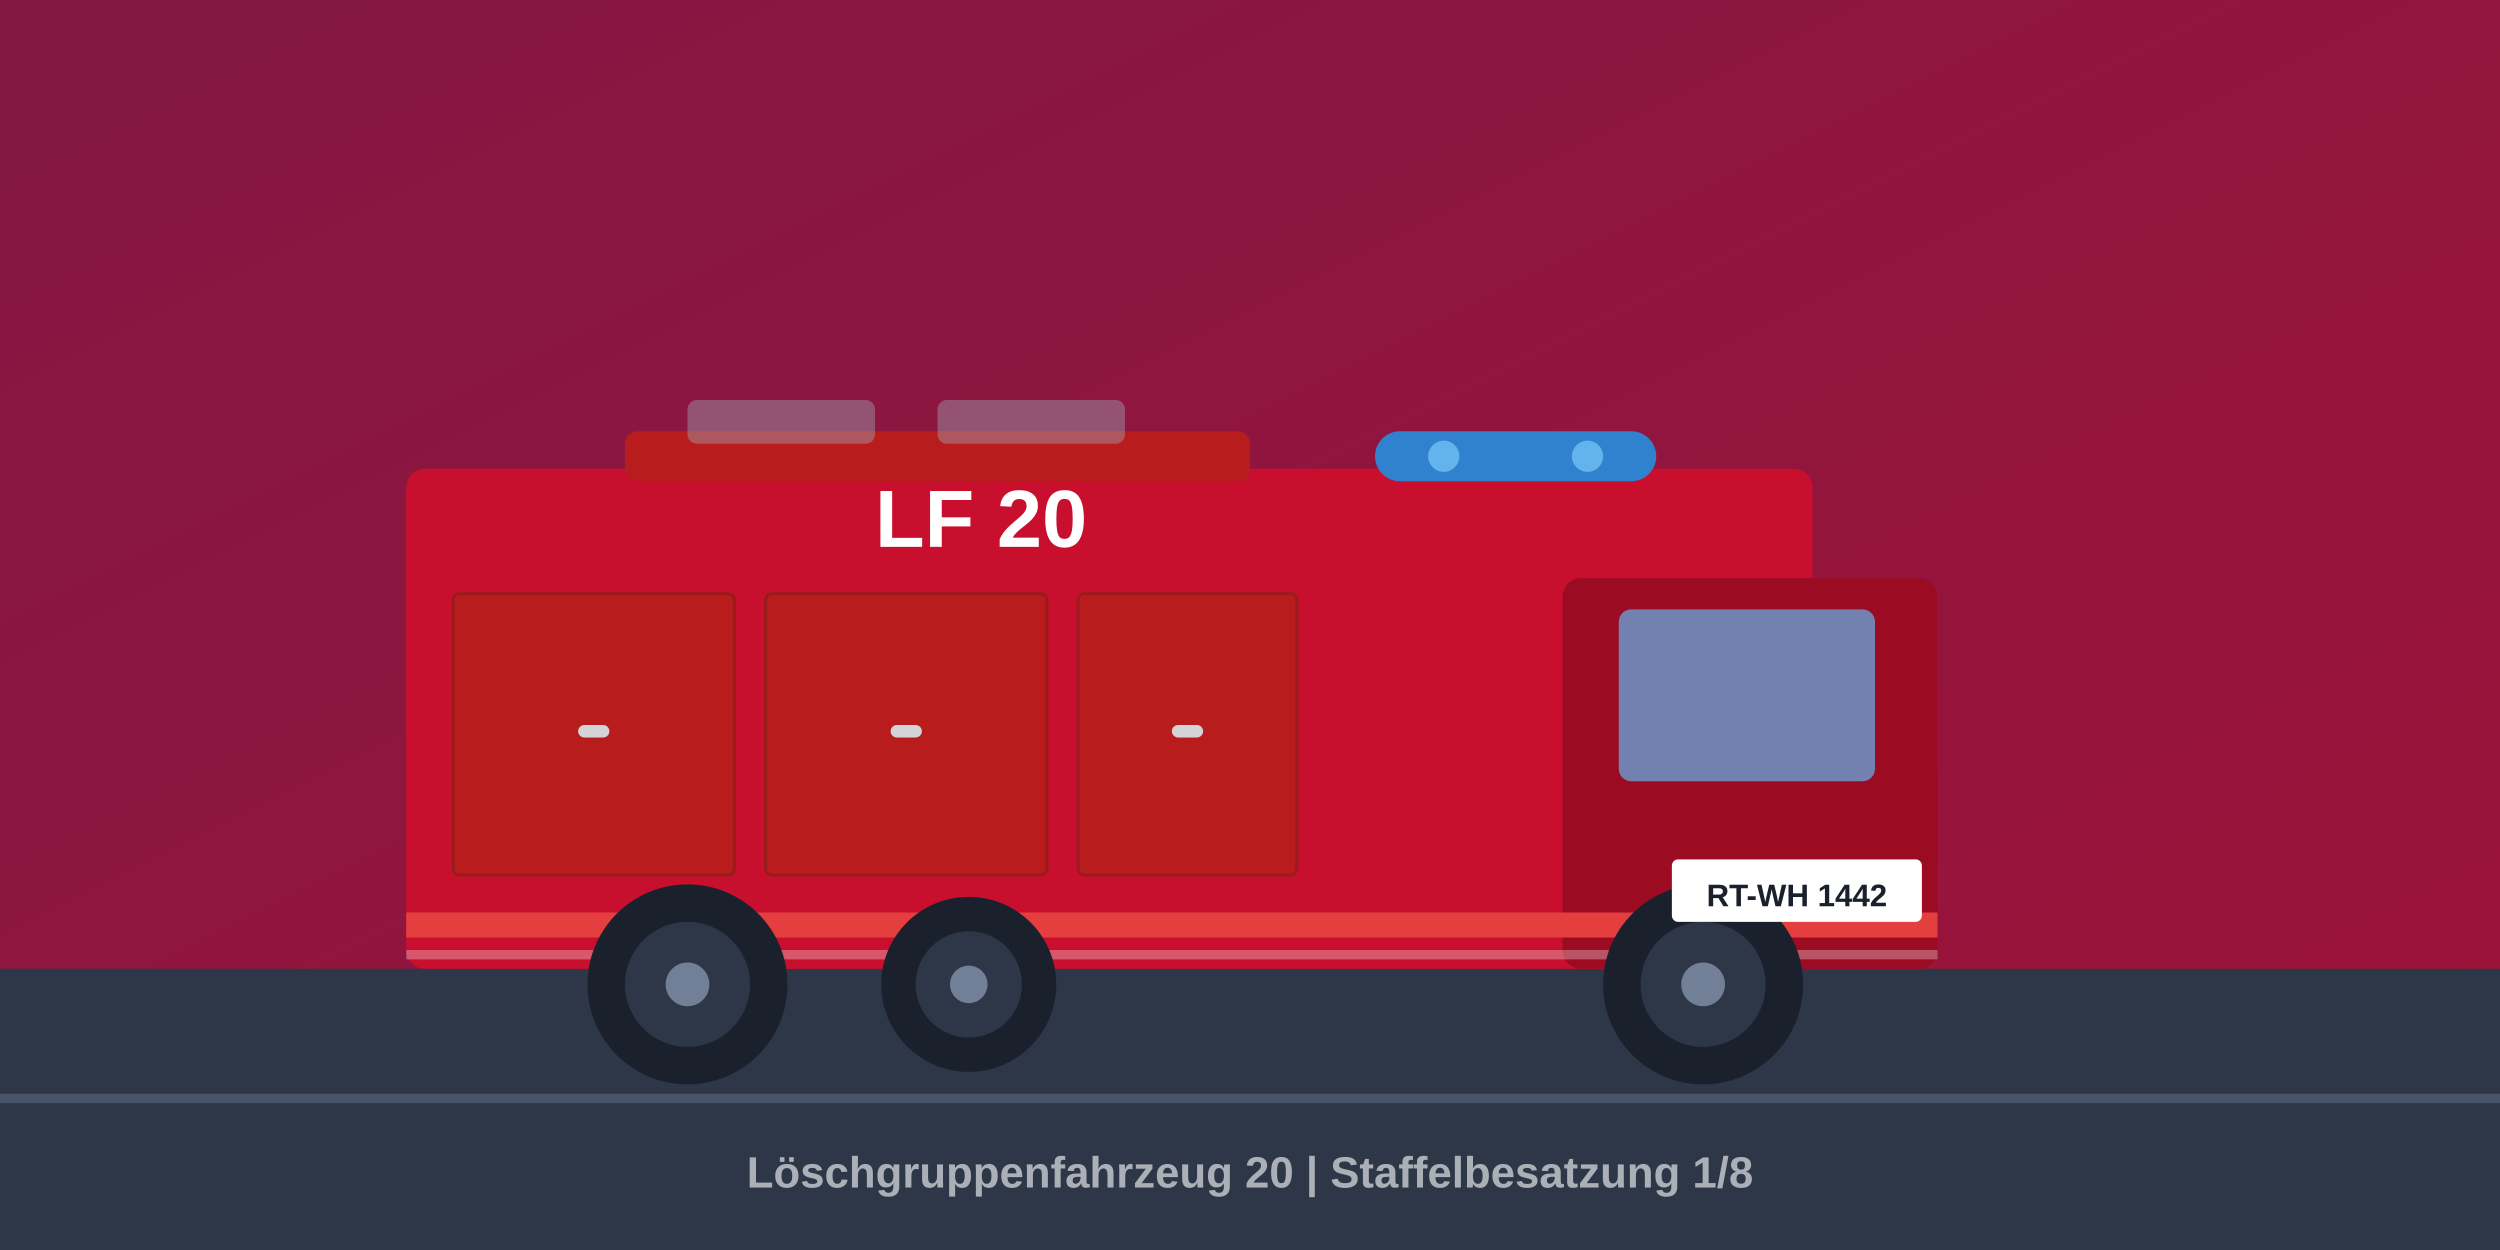
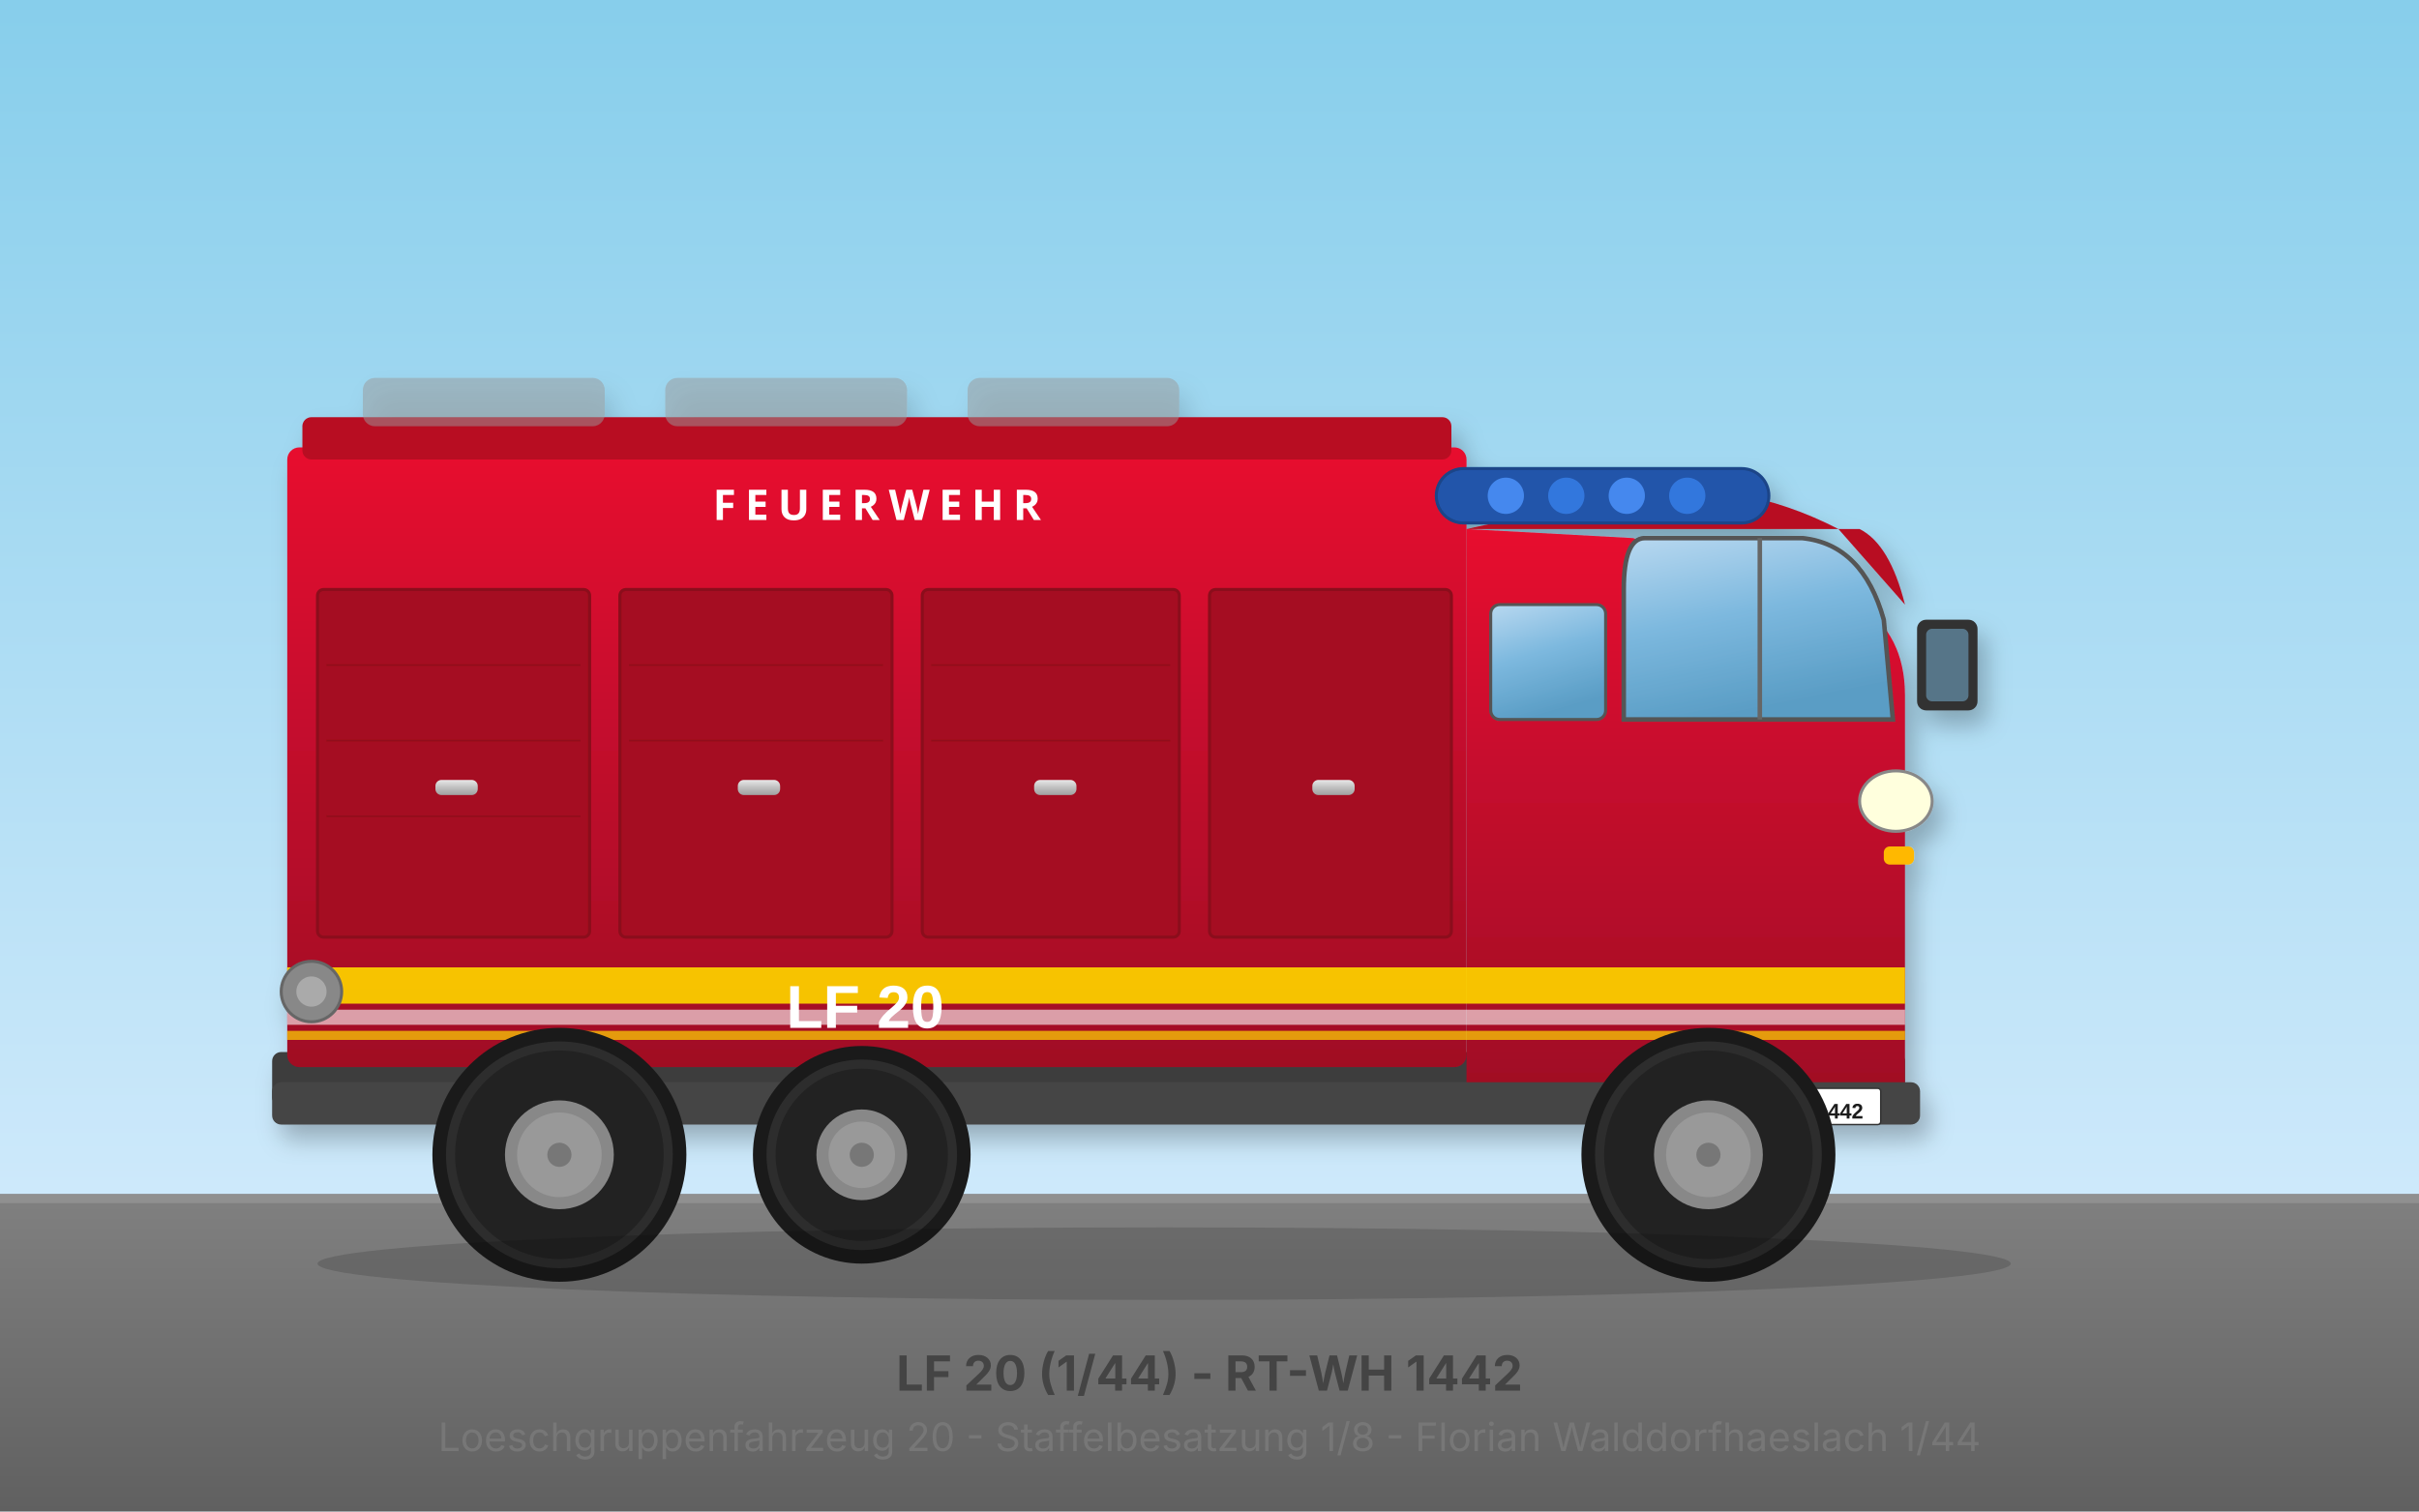
- <svg xmlns="http://www.w3.org/2000/svg" viewBox="0 0 800 400">
+ <svg xmlns="http://www.w3.org/2000/svg" viewBox="0 0 800 500">
  <defs>
-     <linearGradient id="bg" x1="0" y1="0" x2="1" y2="1">
-       <stop offset="0%" stop-color="#831843" />
-       <stop offset="100%" stop-color="#9f1239" />
+     <linearGradient id="sky" x1="0" y1="0" x2="0" y2="1">
+       <stop offset="0%" stop-color="#87CEEB" />
+       <stop offset="100%" stop-color="#E0F0FF" />
    </linearGradient>
+     <linearGradient id="body" x1="0" y1="0" x2="0" y2="1">
+       <stop offset="0%" stop-color="#E8102E" />
+       <stop offset="40%" stop-color="#C8102E" />
+       <stop offset="100%" stop-color="#A00D24" />
+     </linearGradient>
+     <linearGradient id="glass" x1="0" y1="0" x2="0.3" y2="1">
+       <stop offset="0%" stop-color="#B8D8F0" />
+       <stop offset="50%" stop-color="#7CB8DE" />
+       <stop offset="100%" stop-color="#5A9DC5" />
+     </linearGradient>
+     <linearGradient id="chr" x1="0" y1="0" x2="0" y2="1">
+       <stop offset="0%" stop-color="#E8E8E8" />
+       <stop offset="50%" stop-color="#C0C0C0" />
+       <stop offset="100%" stop-color="#A0A0A0" />
+     </linearGradient>
+     <linearGradient id="gnd" x1="0" y1="0" x2="0" y2="1">
+       <stop offset="0%" stop-color="#808080" />
+       <stop offset="100%" stop-color="#606060" />
+     </linearGradient>
+     <filter id="sh">
+       <feDropShadow dx="3" dy="5" stdDeviation="4" flood-color="#00000040" />
+     </filter>
  </defs>
-   <rect width="800" height="400" fill="url(#bg)" />
-   <rect x="0" y="310" width="800" height="90" fill="#2d3748" />
-   <rect x="0" y="350" width="800" height="3" fill="#718096" opacity="0.4" />
-   <rect x="130" y="150" width="450" height="160" rx="6" fill="#C8102E" />
-   <rect x="145" y="190" width="90" height="90" rx="2" fill="#B91C1C" stroke="#991B1B" stroke-width="1" />
-   <rect x="245" y="190" width="90" height="90" rx="2" fill="#B91C1C" stroke="#991B1B" stroke-width="1" />
-   <rect x="345" y="190" width="70" height="90" rx="2" fill="#B91C1C" stroke="#991B1B" stroke-width="1" />
-   <rect x="185" y="232" width="10" height="4" rx="2" fill="#D4D4D8" />
-   <rect x="285" y="232" width="10" height="4" rx="2" fill="#D4D4D8" />
-   <rect x="375" y="232" width="10" height="4" rx="2" fill="#D4D4D8" />
-   <rect x="500" y="185" width="120" height="125" rx="6" fill="#9B0B22" />
-   <rect x="518" y="195" width="82" height="55" rx="4" fill="#63B3ED" opacity="0.7" />
-   <rect x="200" y="138" width="200" height="16" rx="4" fill="#B91C1C" />
-   <rect x="440" y="138" width="90" height="16" rx="8" fill="#3182CE" />
-   <circle cx="462" cy="146" r="5" fill="#63B3ED" />
-   <circle cx="508" cy="146" r="5" fill="#63B3ED" />
-   <rect x="220" y="128" width="60" height="14" rx="3" fill="#A0AEC0" opacity="0.4" />
-   <rect x="300" y="128" width="60" height="14" rx="3" fill="#A0AEC0" opacity="0.4" />
-   <text x="280" y="175" font-family="Arial, sans-serif" font-weight="bold" font-size="26" fill="white">LF 20</text>
-   <rect x="130" y="292" width="490" height="8" fill="#E53E3E" />
-   <rect x="130" y="304" width="490" height="3" fill="white" opacity="0.3" />
-   <circle cx="220" cy="315" r="32" fill="#1a202c" />
-   <circle cx="220" cy="315" r="20" fill="#2d3748" />
-   <circle cx="220" cy="315" r="7" fill="#718096" />
-   <circle cx="310" cy="315" r="28" fill="#1a202c" />
-   <circle cx="310" cy="315" r="17" fill="#2d3748" />
-   <circle cx="310" cy="315" r="6" fill="#718096" />
-   <circle cx="545" cy="315" r="32" fill="#1a202c" />
-   <circle cx="545" cy="315" r="20" fill="#2d3748" />
-   <circle cx="545" cy="315" r="7" fill="#718096" />
-   <rect x="535" y="275" width="80" height="20" rx="2" fill="white" />
-   <text x="575" y="290" font-family="Arial, sans-serif" font-weight="bold" font-size="10" fill="#1a202c" text-anchor="middle">RT-WH 1442</text>
-   <text x="400" y="380" font-family="Arial, sans-serif" font-weight="bold" font-size="14" fill="white" opacity="0.6" text-anchor="middle">Löschgruppenfahrzeug 20 | Staffelbesatzung 1/8</text>
+   <rect width="800" height="500" fill="url(#sky)" />
+   <rect x="0" y="395" width="800" height="105" fill="url(#gnd)" />
+   <rect x="0" y="395" width="800" height="3" fill="#909090" />
+   <g filter="url(#sh)">
+     <rect x="90" y="348" width="540" height="18" rx="3" fill="#3D3D3D" />
+     <rect x="95" y="148" width="390" height="205" rx="4" fill="url(#body)" />
+     <rect x="100" y="138" width="380" height="14" rx="3" fill="#B80D23" />
+     <rect x="120" y="125" width="80" height="16" rx="4" fill="#999" opacity="0.5" />
+     <rect x="220" y="125" width="80" height="16" rx="4" fill="#999" opacity="0.5" />
+     <rect x="320" y="125" width="70" height="16" rx="4" fill="#999" opacity="0.5" />
+     <rect x="105" y="195" width="90" height="115" rx="2" fill="#A50D20" stroke="#8B0A1A" stroke-width="1" />
+     <rect x="205" y="195" width="90" height="115" rx="2" fill="#A50D20" stroke="#8B0A1A" stroke-width="1" />
+     <rect x="305" y="195" width="85" height="115" rx="2" fill="#A50D20" stroke="#8B0A1A" stroke-width="1" />
+     <rect x="400" y="195" width="80" height="115" rx="2" fill="#A50D20" stroke="#8B0A1A" stroke-width="1" />
+     <line x1="108" y1="220" x2="192" y2="220" stroke="#900D1C" stroke-width="0.5" />
+     <line x1="108" y1="245" x2="192" y2="245" stroke="#900D1C" stroke-width="0.5" />
+     <line x1="108" y1="270" x2="192" y2="270" stroke="#900D1C" stroke-width="0.5" />
+     <line x1="208" y1="220" x2="292" y2="220" stroke="#900D1C" stroke-width="0.5" />
+     <line x1="208" y1="245" x2="292" y2="245" stroke="#900D1C" stroke-width="0.5" />
+     <line x1="308" y1="220" x2="387" y2="220" stroke="#900D1C" stroke-width="0.5" />
+     <line x1="308" y1="245" x2="387" y2="245" stroke="#900D1C" stroke-width="0.5" />
+     <rect x="144" y="258" width="14" height="5" rx="2" fill="url(#chr)" />
+     <rect x="244" y="258" width="14" height="5" rx="2" fill="url(#chr)" />
+     <rect x="342" y="258" width="14" height="5" rx="2" fill="url(#chr)" />
+     <rect x="434" y="258" width="14" height="5" rx="2" fill="url(#chr)" />
+     <path d="M485,175 L485,360 L630,360 L630,230 Q630,210 615,200 L540,178 L485,175 Z" fill="url(#body)" />
+     <path d="M485,175 L540,163 Q575,158 608,175 L630,200 Q625,180 615,175 L490,175 Z" fill="#B80D23" />
+     <path d="M544,178 L596,178 Q616,180 623,205 L626,238 L537,238 L537,195 Q537,178 544,178 Z" fill="url(#glass)" stroke="#555" stroke-width="1.5" />
+     <line x1="582" y1="178" x2="582" y2="238" stroke="#666" stroke-width="1.5" />
+     <rect x="493" y="200" width="38" height="38" rx="3" fill="url(#glass)" stroke="#555" stroke-width="1" />
+     <rect x="95" y="320" width="535" height="12" fill="#FFD700" opacity="0.9" />
+     <rect x="95" y="334" width="535" height="5" fill="white" opacity="0.6" />
+     <rect x="95" y="341" width="535" height="3" fill="#FFD700" opacity="0.7" />
+     <text x="290" y="172" font-family="Arial Black, sans-serif" font-weight="900" font-size="14" fill="white" text-anchor="middle" letter-spacing="3">FEUERWEHR</text>
+     <text x="260" y="340" font-family="Arial, sans-serif" font-weight="bold" font-size="20" fill="white">LF 20</text>
+     <rect x="475" y="155" width="110" height="18" rx="9" fill="#2255AA" stroke="#1A4488" stroke-width="1" />
+     <circle cx="498" cy="164" r="6" fill="#4488EE" />
+     <circle cx="518" cy="164" r="6" fill="#3377DD" />
+     <circle cx="538" cy="164" r="6" fill="#4488EE" />
+     <circle cx="558" cy="164" r="6" fill="#3377DD" />
+     <circle cx="103" cy="328" r="10" fill="#888" stroke="#666" stroke-width="1" />
+     <circle cx="103" cy="328" r="5" fill="#AAA" />
+     <ellipse cx="627" cy="265" rx="12" ry="10" fill="#FFFFDD" stroke="#888" stroke-width="1" />
+     <rect x="623" y="280" width="10" height="6" rx="2" fill="#FFB800" />
+     <rect x="634" y="205" width="20" height="30" rx="3" fill="#333" />
+     <rect x="637" y="208" width="14" height="24" rx="2" fill="#7CB8DE" opacity="0.5" />
+     <rect x="90" y="358" width="545" height="14" rx="3" fill="#444" />
+     <rect x="570" y="360" width="52" height="12" rx="1" fill="white" stroke="#333" stroke-width="0.5" />
+     <rect x="570" y="360" width="8" height="12" fill="#003399" />
+     <text x="596" y="370" font-family="Arial, sans-serif" font-weight="bold" font-size="7" fill="#1a1a1a" text-anchor="middle">RT-WH 1442</text>
+   </g>
+   <circle cx="185" cy="382" r="42" fill="#1A1A1A" />
+   <circle cx="185" cy="382" r="36" fill="#222" stroke="#2D2D2D" stroke-width="3" />
+   <circle cx="185" cy="382" r="18" fill="#888" />
+   <circle cx="185" cy="382" r="14" fill="#999" />
+   <circle cx="185" cy="382" r="4" fill="#777" />
+   <circle cx="285" cy="382" r="36" fill="#1A1A1A" />
+   <circle cx="285" cy="382" r="30" fill="#222" stroke="#2D2D2D" stroke-width="3" />
+   <circle cx="285" cy="382" r="15" fill="#888" />
+   <circle cx="285" cy="382" r="11" fill="#999" />
+   <circle cx="285" cy="382" r="4" fill="#777" />
+   <circle cx="565" cy="382" r="42" fill="#1A1A1A" />
+   <circle cx="565" cy="382" r="36" fill="#222" stroke="#2D2D2D" stroke-width="3" />
+   <circle cx="565" cy="382" r="18" fill="#888" />
+   <circle cx="565" cy="382" r="14" fill="#999" />
+   <circle cx="565" cy="382" r="4" fill="#777" />
+   <ellipse cx="385" cy="418" rx="280" ry="12" fill="#00000025" />
+   <text x="400" y="460" font-family="Inter, Arial, sans-serif" font-weight="700" font-size="16" fill="#444" text-anchor="middle">LF 20 (1/44) - RT-WH 1442</text>
+   <text x="400" y="480" font-family="Inter, Arial, sans-serif" font-weight="400" font-size="13" fill="#777" text-anchor="middle">Loeschgruppenfahrzeug 20 - Staffelbesatzung 1/8 - Florian Walddorfhaeslach 1/44</text>
</svg>
